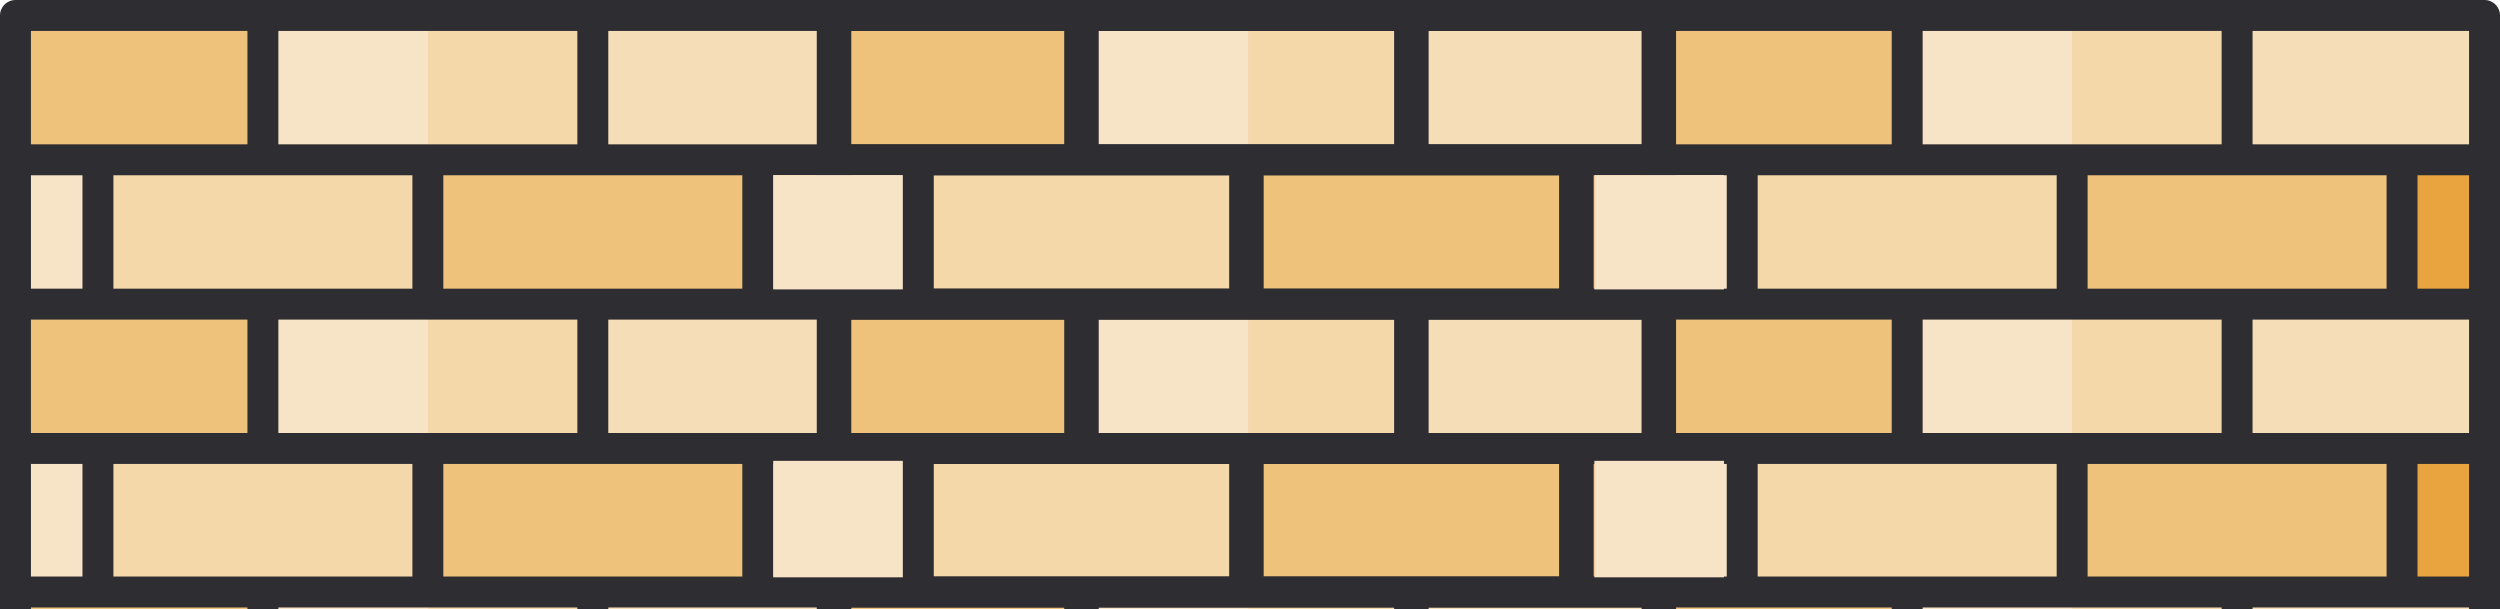
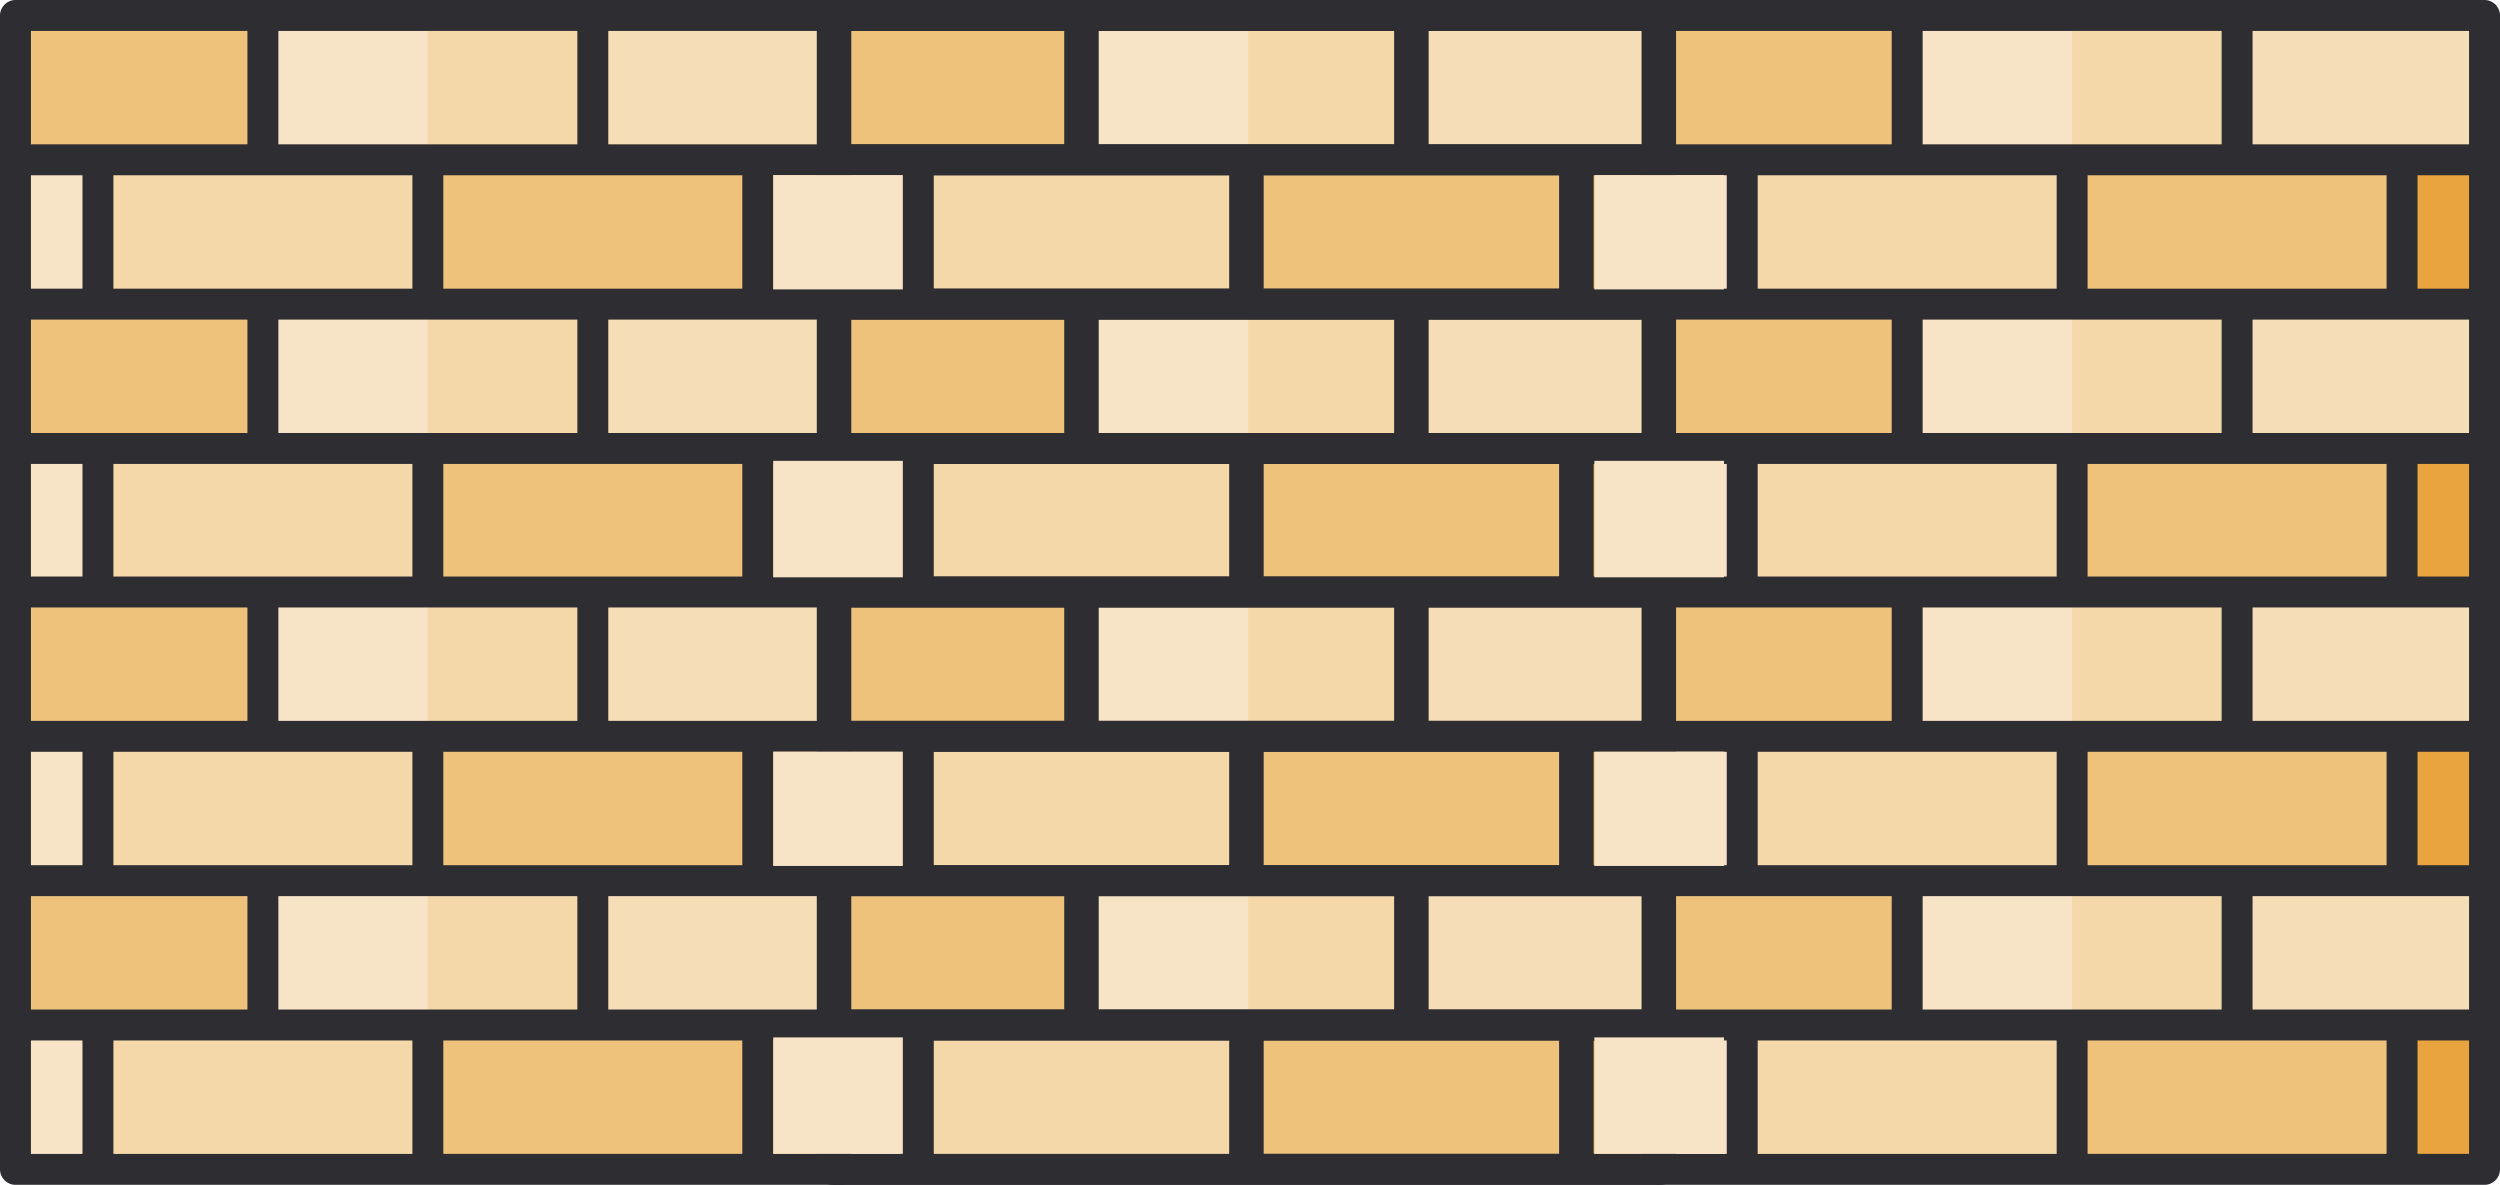
- <svg xmlns="http://www.w3.org/2000/svg" version="1.1" id="Layer_1" x="0px" y="0px" width="572.368px" height="139.264px" viewBox="0 0 572.368 139.264" enable-background="new 0 0 572.368 139.264" xml:space="preserve">
+ <svg xmlns="http://www.w3.org/2000/svg" version="1.1" id="Layer_1" x="0px" y="0px" width="572.368px" height="271.264px" viewBox="0 0 572.368 271.264" enable-background="new 0 0 572.368 271.264" xml:space="preserve">
  <rect x="3.541" y="3.54" fill="#F7E3C6" width="94.416" height="132.184" />
  <g>
    <rect x="97.957" y="3.54" fill="#EFC27B" width="94.416" height="132.184" />
    <rect x="97.957" y="102.677" fill="#EFC27B" width="75.533" height="33.047" />
  </g>
  <g>
    <rect x="60.19" y="69.631" fill="#F7E3C6" width="75.533" height="33.046" />
    <rect x="60.19" y="3.54" fill="#F7E3C6" width="75.533" height="33.046" />
  </g>
  <g>
    <rect x="97.957" y="3.54" fill="#F4D8AA" width="37.767" height="33.046" />
    <rect x="97.957" y="69.631" fill="#F4D8AA" width="37.767" height="33.046" />
  </g>
  <rect x="3.541" y="3.54" fill="#EFC27B" width="56.65" height="33.046" />
  <rect x="135.723" y="3.54" fill="#F5DDB7" width="56.649" height="33.046" />
  <rect x="3.541" y="69.631" fill="#EFC27B" width="56.65" height="33.046" />
  <rect x="135.723" y="69.631" fill="#F5DDB7" width="56.649" height="33.046" />
  <g>
    <rect x="173.489" y="102.677" fill="#E9A440" width="18.883" height="33.047" />
    <rect x="173.489" y="36.586" fill="#E9A440" width="18.883" height="33.045" />
  </g>
  <rect x="22.424" y="102.677" fill="#F4D8AA" width="75.533" height="33.047" />
  <rect x="97.957" y="36.586" fill="#EFC27B" width="75.533" height="33.045" />
  <rect x="22.424" y="36.586" fill="#F4D8AA" width="75.533" height="33.045" />
  <path fill="#2E2D31" d="M192.372,0H3.541C1.585,0,0,1.585,0,3.54v132.184c0,1.954,1.585,3.54,3.541,3.54h188.832  c1.956,0,3.541-1.586,3.541-3.54V3.54C195.913,1.585,194.328,0,192.372,0z M139.263,99.137V73.172h49.568v25.966H139.263z   M63.73,99.137V73.172h68.452v25.966H63.73z M7.082,99.137V73.172H56.65v25.966H7.082z M94.416,40.127V66.09H25.964V40.127H94.416z   M169.949,40.127V66.09h-68.452V40.127H169.949z M188.832,40.127V66.09H177.03V40.127H188.832z M18.883,66.09H7.082V40.127h11.801  V66.09z M188.832,33.046h-49.568V7.081h49.568V33.046L188.832,33.046z M132.182,7.081v25.964H63.73V7.081H132.182z M56.649,7.081  v25.964H7.082V7.081H56.649z M7.082,106.218h11.801v25.965H7.082V106.218z M25.964,106.218h68.452v25.965H25.964V106.218z   M101.497,132.182v-25.965h68.452v25.965H101.497z M177.03,132.182v-25.965h11.802v25.965H177.03z" />
  <rect x="379.995" y="3.54" fill="#F7E3C6" width="94.416" height="132.184" />
  <g>
    <rect x="474.411" y="3.54" fill="#EFC27B" width="94.416" height="132.184" />
    <rect x="474.411" y="102.677" fill="#EFC27B" width="75.533" height="33.047" />
  </g>
  <g>
    <rect x="436.647" y="69.631" fill="#F7E3C6" width="75.531" height="33.046" />
    <rect x="436.647" y="3.54" fill="#F7E3C6" width="75.531" height="33.046" />
  </g>
  <g>
    <rect x="474.411" y="3.54" fill="#F4D8AA" width="37.768" height="33.046" />
    <rect x="474.411" y="69.631" fill="#F4D8AA" width="37.768" height="33.046" />
  </g>
  <rect x="379.995" y="3.54" fill="#EFC27B" width="56.65" height="33.046" />
  <rect x="512.178" y="3.54" fill="#F5DDB7" width="56.648" height="33.046" />
  <rect x="379.995" y="69.631" fill="#EFC27B" width="56.65" height="33.046" />
  <rect x="512.178" y="69.631" fill="#F5DDB7" width="56.648" height="33.046" />
  <g>
    <rect x="549.944" y="102.677" fill="#E9A440" width="18.883" height="33.047" />
    <rect x="549.944" y="36.586" fill="#E9A440" width="18.883" height="33.045" />
  </g>
  <rect x="398.877" y="102.677" fill="#F4D8AA" width="75.533" height="33.047" />
  <rect x="474.411" y="36.586" fill="#EFC27B" width="75.533" height="33.045" />
  <rect x="398.877" y="36.586" fill="#F4D8AA" width="75.533" height="33.045" />
  <path fill="#2E2D31" d="M568.827,0H379.995c-1.955,0-3.541,1.585-3.541,3.54v132.184c0,1.954,1.586,3.54,3.541,3.54h188.832  c1.955,0,3.541-1.586,3.541-3.54V3.54C572.368,1.585,570.782,0,568.827,0z M515.717,99.137V73.172h49.568v25.966H515.717z   M440.184,99.137V73.172h68.453v25.966H440.184z M383.536,99.137V73.172h49.568v25.966H383.536z M470.87,40.127V66.09h-68.451  V40.127H470.87z M546.403,40.127V66.09h-68.451V40.127H546.403z M565.286,40.127V66.09h-11.801V40.127H565.286z M395.336,66.09  h-11.801V40.127h11.801V66.09z M565.286,33.046h-49.568V7.081h49.568V33.046L565.286,33.046z M508.637,7.081v25.964h-68.453V7.081  H508.637z M433.104,7.081v25.964h-49.568V7.081H433.104z M383.536,106.218h11.801v25.965h-11.801V106.218z M402.418,106.218h68.451  v25.965h-68.451V106.218z M477.952,132.182v-25.965h68.451v25.965H477.952z M553.485,132.182v-25.965h11.801v25.965H553.485z" />
  <rect x="191.358" y="3.54" fill="#F7E3C6" width="94.416" height="132.184" />
  <g>
    <rect x="285.774" y="3.54" fill="#EFC27B" width="94.416" height="132.184" />
    <rect x="285.774" y="102.677" fill="#EFC27B" width="75.533" height="33.047" />
  </g>
  <g>
    <rect x="248.008" y="69.631" fill="#F7E3C6" width="75.534" height="33.046" />
    <rect x="248.008" y="3.54" fill="#F7E3C6" width="75.534" height="33.046" />
  </g>
  <g>
    <rect x="285.774" y="3.54" fill="#F4D8AA" width="37.768" height="33.046" />
    <rect x="285.774" y="69.631" fill="#F4D8AA" width="37.768" height="33.046" />
  </g>
  <rect x="191.358" y="3.54" fill="#EFC27B" width="56.65" height="33.046" />
  <rect x="323.542" y="3.54" fill="#F5DDB7" width="56.648" height="33.046" />
  <rect x="191.358" y="69.631" fill="#EFC27B" width="56.65" height="33.046" />
  <rect x="323.542" y="69.631" fill="#F5DDB7" width="56.648" height="33.046" />
  <g>
    <rect x="361.308" y="102.677" fill="#E9A440" width="18.883" height="33.047" />
    <rect x="361.308" y="36.586" fill="#E9A440" width="18.883" height="33.045" />
  </g>
  <rect x="210.242" y="102.677" fill="#F4D8AA" width="75.533" height="33.047" />
  <rect x="285.774" y="36.586" fill="#EFC27B" width="75.533" height="33.045" />
  <rect x="210.242" y="36.586" fill="#F4D8AA" width="75.533" height="33.045" />
  <path fill="#2E2D31" d="M380.19,0H191.358c-1.956,0-3.541,1.585-3.541,3.54v132.184c0,1.954,1.585,3.54,3.541,3.54H380.19  c1.955,0,3.541-1.586,3.541-3.54V3.54C383.731,1.585,382.146,0,380.19,0z M327.081,99.137V73.172h49.568v25.966H327.081z   M251.548,99.137V73.172H320v25.966H251.548z M194.899,99.137V73.172h49.568v25.966H194.899z M282.234,40.127V66.09h-68.452V40.127  H282.234z M357.767,40.127V66.09h-68.451V40.127H357.767z M376.649,40.127V66.09h-11.801V40.127H376.649z M206.701,66.09H194.9  V40.127h11.801V66.09z M376.649,33.046h-49.568V7.081h49.568V33.046L376.649,33.046z M320,7.081v25.964h-68.453V7.081H320z   M244.467,7.081v25.964h-49.568V7.081H244.467z M194.899,106.218H206.7v25.965h-11.801V106.218z M213.782,106.218h68.452v25.965  h-68.452V106.218L213.782,106.218z M289.315,132.182v-25.965h68.451v25.965H289.315z M364.849,132.182v-25.965h11.801v25.965  H364.849z" />
  <path fill="#2E2D31" d="M379.372,0H190.541C188.585,0,187,1.585,187,3.54v132.184c0,1.954,1.585,3.54,3.541,3.54h188.833  c1.955,0,3.541-1.586,3.541-3.54V3.54C382.913,1.585,381.329,0,379.372,0z M326.263,99.137V73.172h49.567v25.966H326.263z   M250.73,99.137V73.172h68.452v25.966H250.73z M194.082,99.137V73.172h49.568v25.966H194.082z M281.416,40.127V66.09h-68.452V40.127  H281.416z M356.95,40.127V66.09h-68.453V40.127H356.95z M375.833,40.127V66.09H364.03V40.127H375.833z M205.883,66.09h-11.801  V40.127h11.801V66.09z M375.833,33.046h-49.568V7.081h49.568V33.046L375.833,33.046z M319.182,7.081v25.964H250.73V7.081H319.182z   M243.649,7.081v25.964h-49.567V7.081H243.649z M194.082,106.218h11.801v25.965h-11.801V106.218z M212.964,106.218h68.452v25.965  h-68.452V106.218z M288.497,132.182v-25.965h68.453v25.965H288.497z M364.03,132.182v-25.965h11.803v25.965H364.03z" />
  <rect x="3.541" y="135.54" fill="#F7E3C6" width="94.416" height="132.184" />
  <g>
    <rect x="97.957" y="135.54" fill="#EFC27B" width="94.416" height="132.184" />
    <rect x="97.957" y="234.677" fill="#EFC27B" width="75.533" height="33.047" />
  </g>
  <g>
    <rect x="60.19" y="201.631" fill="#F7E3C6" width="75.533" height="33.046" />
    <rect x="60.19" y="135.54" fill="#F7E3C6" width="75.533" height="33.046" />
  </g>
  <g>
    <rect x="97.957" y="135.54" fill="#F4D8AA" width="37.767" height="33.046" />
    <rect x="97.957" y="201.631" fill="#F4D8AA" width="37.767" height="33.046" />
  </g>
  <rect x="3.541" y="135.54" fill="#EFC27B" width="56.65" height="33.046" />
  <rect x="135.723" y="135.54" fill="#F5DDB7" width="56.649" height="33.046" />
  <rect x="3.541" y="201.631" fill="#EFC27B" width="56.65" height="33.046" />
  <rect x="135.723" y="201.631" fill="#F5DDB7" width="56.649" height="33.046" />
  <g>
    <rect x="173.489" y="234.677" fill="#E9A440" width="18.883" height="33.047" />
    <rect x="173.489" y="168.586" fill="#E9A440" width="18.883" height="33.045" />
  </g>
  <rect x="22.424" y="234.677" fill="#F4D8AA" width="75.533" height="33.047" />
  <rect x="97.957" y="168.586" fill="#EFC27B" width="75.533" height="33.045" />
  <rect x="22.424" y="168.586" fill="#F4D8AA" width="75.533" height="33.045" />
  <path fill="#2E2D31" d="M192.372,132H3.541C1.585,132,0,133.585,0,135.54v132.184c0,1.954,1.585,3.54,3.541,3.54h188.832  c1.956,0,3.541-1.586,3.541-3.54V135.54C195.913,133.585,194.328,132,192.372,132z M139.263,231.137v-25.966h49.568v25.966H139.263z   M63.73,231.137v-25.966h68.452v25.966H63.73z M7.082,231.137v-25.966H56.65v25.966H7.082z M94.416,172.127v25.963H25.964v-25.963  H94.416z M169.949,172.127v25.963h-68.452v-25.963H169.949z M188.832,172.127v25.963H177.03v-25.963H188.832z M18.883,198.09H7.082  v-25.963h11.801V198.09z M188.832,165.046h-49.568v-25.965h49.568V165.046L188.832,165.046z M132.182,139.081v25.964H63.73v-25.964  H132.182z M56.649,139.081v25.964H7.082v-25.964H56.649z M7.082,238.218h11.801v25.965H7.082V238.218z M25.964,238.218h68.452  v25.965H25.964V238.218z M101.497,264.182v-25.965h68.452v25.965H101.497z M177.03,264.182v-25.965h11.802v25.965H177.03z" />
  <rect x="379.995" y="135.54" fill="#F7E3C6" width="94.416" height="132.184" />
  <g>
    <rect x="474.411" y="135.54" fill="#EFC27B" width="94.416" height="132.184" />
    <rect x="474.411" y="234.677" fill="#EFC27B" width="75.533" height="33.047" />
  </g>
  <g>
    <rect x="436.647" y="201.631" fill="#F7E3C6" width="75.531" height="33.046" />
    <rect x="436.647" y="135.54" fill="#F7E3C6" width="75.531" height="33.046" />
  </g>
  <g>
    <rect x="474.411" y="135.54" fill="#F4D8AA" width="37.768" height="33.046" />
    <rect x="474.411" y="201.631" fill="#F4D8AA" width="37.768" height="33.046" />
  </g>
  <rect x="379.995" y="135.54" fill="#EFC27B" width="56.65" height="33.046" />
  <rect x="512.178" y="135.54" fill="#F5DDB7" width="56.648" height="33.046" />
  <rect x="379.995" y="201.631" fill="#EFC27B" width="56.65" height="33.046" />
  <rect x="512.178" y="201.631" fill="#F5DDB7" width="56.648" height="33.046" />
  <g>
    <rect x="549.944" y="234.677" fill="#E9A440" width="18.883" height="33.047" />
    <rect x="549.944" y="168.586" fill="#E9A440" width="18.883" height="33.045" />
  </g>
  <rect x="398.877" y="234.677" fill="#F4D8AA" width="75.533" height="33.047" />
  <rect x="474.411" y="168.586" fill="#EFC27B" width="75.533" height="33.045" />
  <rect x="398.877" y="168.586" fill="#F4D8AA" width="75.533" height="33.045" />
  <path fill="#2E2D31" d="M568.827,132H379.995c-1.955,0-3.541,1.585-3.541,3.54v132.184c0,1.954,1.586,3.54,3.541,3.54h188.832  c1.955,0,3.541-1.586,3.541-3.54V135.54C572.368,133.585,570.782,132,568.827,132z M515.717,231.137v-25.966h49.568v25.966H515.717z   M440.184,231.137v-25.966h68.453v25.966H440.184z M383.536,231.137v-25.966h49.568v25.966H383.536z M470.87,172.127v25.963h-68.451  v-25.963H470.87z M546.403,172.127v25.963h-68.451v-25.963H546.403z M565.286,172.127v25.963h-11.801v-25.963H565.286z   M395.336,198.09h-11.801v-25.963h11.801V198.09z M565.286,165.046h-49.568v-25.965h49.568V165.046L565.286,165.046z   M508.637,139.081v25.964h-68.453v-25.964H508.637z M433.104,139.081v25.964h-49.568v-25.964H433.104z M383.536,238.218h11.801  v25.965h-11.801V238.218z M402.418,238.218h68.451v25.965h-68.451V238.218z M477.952,264.182v-25.965h68.451v25.965H477.952z   M553.485,264.182v-25.965h11.801v25.965H553.485z" />
  <rect x="191.358" y="135.54" fill="#F7E3C6" width="94.416" height="132.184" />
  <g>
    <rect x="285.774" y="135.54" fill="#EFC27B" width="94.416" height="132.184" />
    <rect x="285.774" y="234.677" fill="#EFC27B" width="75.533" height="33.047" />
  </g>
  <g>
    <rect x="248.008" y="201.631" fill="#F7E3C6" width="75.534" height="33.046" />
    <rect x="248.008" y="135.54" fill="#F7E3C6" width="75.534" height="33.046" />
  </g>
  <g>
    <rect x="285.774" y="135.54" fill="#F4D8AA" width="37.768" height="33.046" />
    <rect x="285.774" y="201.631" fill="#F4D8AA" width="37.768" height="33.046" />
  </g>
  <rect x="191.358" y="135.54" fill="#EFC27B" width="56.65" height="33.046" />
  <rect x="323.542" y="135.54" fill="#F5DDB7" width="56.648" height="33.046" />
  <rect x="191.358" y="201.631" fill="#EFC27B" width="56.65" height="33.046" />
  <rect x="323.542" y="201.631" fill="#F5DDB7" width="56.648" height="33.046" />
  <g>
    <rect x="361.308" y="234.677" fill="#E9A440" width="18.883" height="33.047" />
    <rect x="361.308" y="168.586" fill="#E9A440" width="18.883" height="33.045" />
  </g>
  <rect x="210.242" y="234.677" fill="#F4D8AA" width="75.533" height="33.047" />
  <rect x="285.774" y="168.586" fill="#EFC27B" width="75.533" height="33.045" />
  <rect x="210.242" y="168.586" fill="#F4D8AA" width="75.533" height="33.045" />
  <path fill="#2E2D31" d="M380.19,132H191.358c-1.956,0-3.541,1.585-3.541,3.54v132.184c0,1.954,1.585,3.54,3.541,3.54H380.19  c1.955,0,3.541-1.586,3.541-3.54V135.54C383.731,133.585,382.146,132,380.19,132z M327.081,231.137v-25.966h49.568v25.966H327.081z   M251.548,231.137v-25.966H320v25.966H251.548z M194.899,231.137v-25.966h49.568v25.966H194.899z M282.234,172.127v25.963h-68.452  v-25.963H282.234z M357.767,172.127v25.963h-68.451v-25.963H357.767z M376.649,172.127v25.963h-11.801v-25.963H376.649z   M206.701,198.09H194.9v-25.963h11.801V198.09z M376.649,165.046h-49.568v-25.965h49.568V165.046L376.649,165.046z M320,139.081  v25.964h-68.453v-25.964H320z M244.467,139.081v25.964h-49.568v-25.964H244.467z M194.899,238.218H206.7v25.965h-11.801V238.218z   M213.782,238.218h68.452v25.965h-68.452V238.218L213.782,238.218z M289.315,264.182v-25.965h68.451v25.965H289.315z   M364.849,264.182v-25.965h11.801v25.965H364.849z" />
  <path fill="#2E2D31" d="M379.372,132H190.541c-1.956,0-3.541,1.585-3.541,3.54v132.184c0,1.954,1.585,3.54,3.541,3.54h188.833  c1.955,0,3.541-1.586,3.541-3.54V135.54C382.913,133.585,381.329,132,379.372,132z M326.263,231.137v-25.966h49.567v25.966H326.263z   M250.73,231.137v-25.966h68.452v25.966H250.73z M194.082,231.137v-25.966h49.568v25.966H194.082z M281.416,172.127v25.963h-68.452  v-25.963H281.416z M356.95,172.127v25.963h-68.453v-25.963H356.95z M375.833,172.127v25.963H364.03v-25.963H375.833z   M205.883,198.09h-11.801v-25.963h11.801V198.09z M375.833,165.046h-49.568v-25.965h49.568V165.046L375.833,165.046z   M319.182,139.081v25.964H250.73v-25.964H319.182z M243.649,139.081v25.964h-49.567v-25.964H243.649z M194.082,238.218h11.801  v25.965h-11.801V238.218z M212.964,238.218h68.452v25.965h-68.452V238.218z M288.497,264.182v-25.965h68.453v25.965H288.497z   M364.03,264.182v-25.965h11.803v25.965H364.03z" />
  <g>
    <rect x="365.03" y="237.508" fill="#F7E3C6" width="29.67" height="26.669" />
    <rect x="365.03" y="172.084" fill="#F7E3C6" width="29.67" height="26.175" />
  </g>
  <g>
    <rect x="177.03" y="237.508" fill="#F7E3C6" width="29.671" height="26.669" />
    <rect x="177.03" y="172.084" fill="#F7E3C6" width="29.671" height="26.175" />
  </g>
  <g>
    <rect x="177.03" y="105.508" fill="#F7E3C6" width="29.671" height="26.669" />
    <rect x="177.03" y="40.084" fill="#F7E3C6" width="29.671" height="26.175" />
  </g>
  <g>
    <rect x="365.03" y="105.508" fill="#F7E3C6" width="29.67" height="26.669" />
    <rect x="365.03" y="40.084" fill="#F7E3C6" width="29.67" height="26.175" />
  </g>
</svg>
